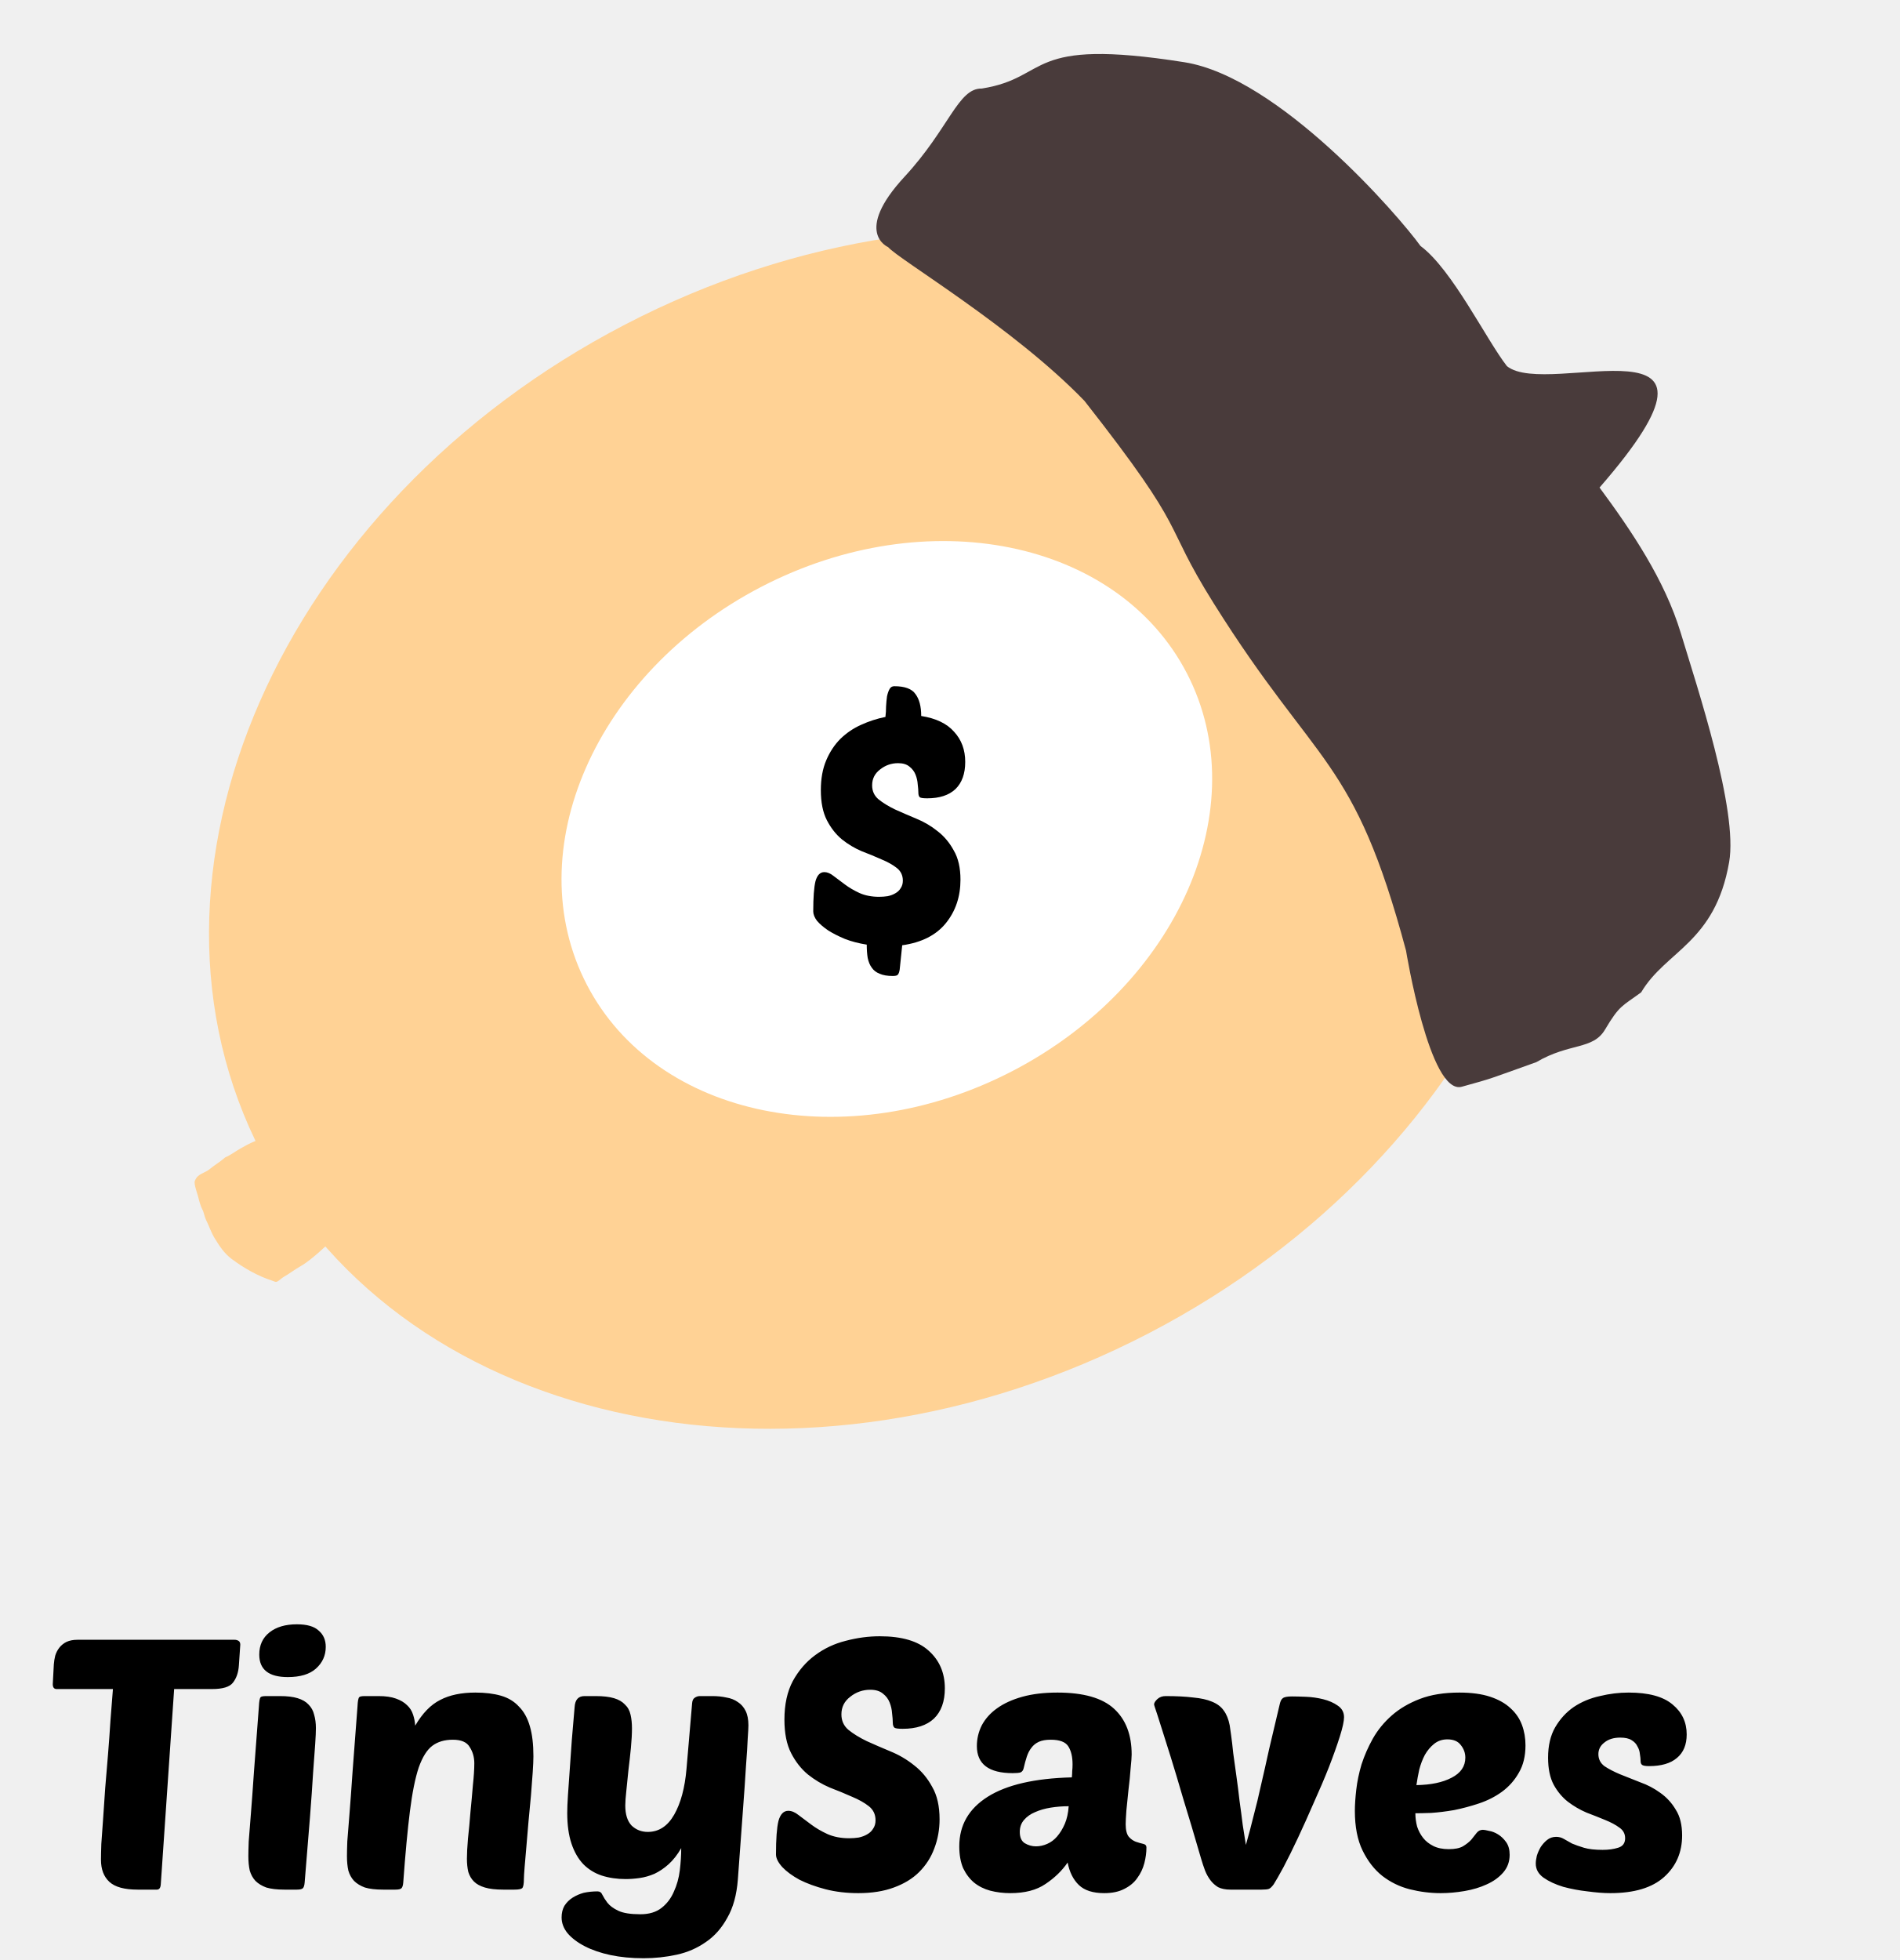
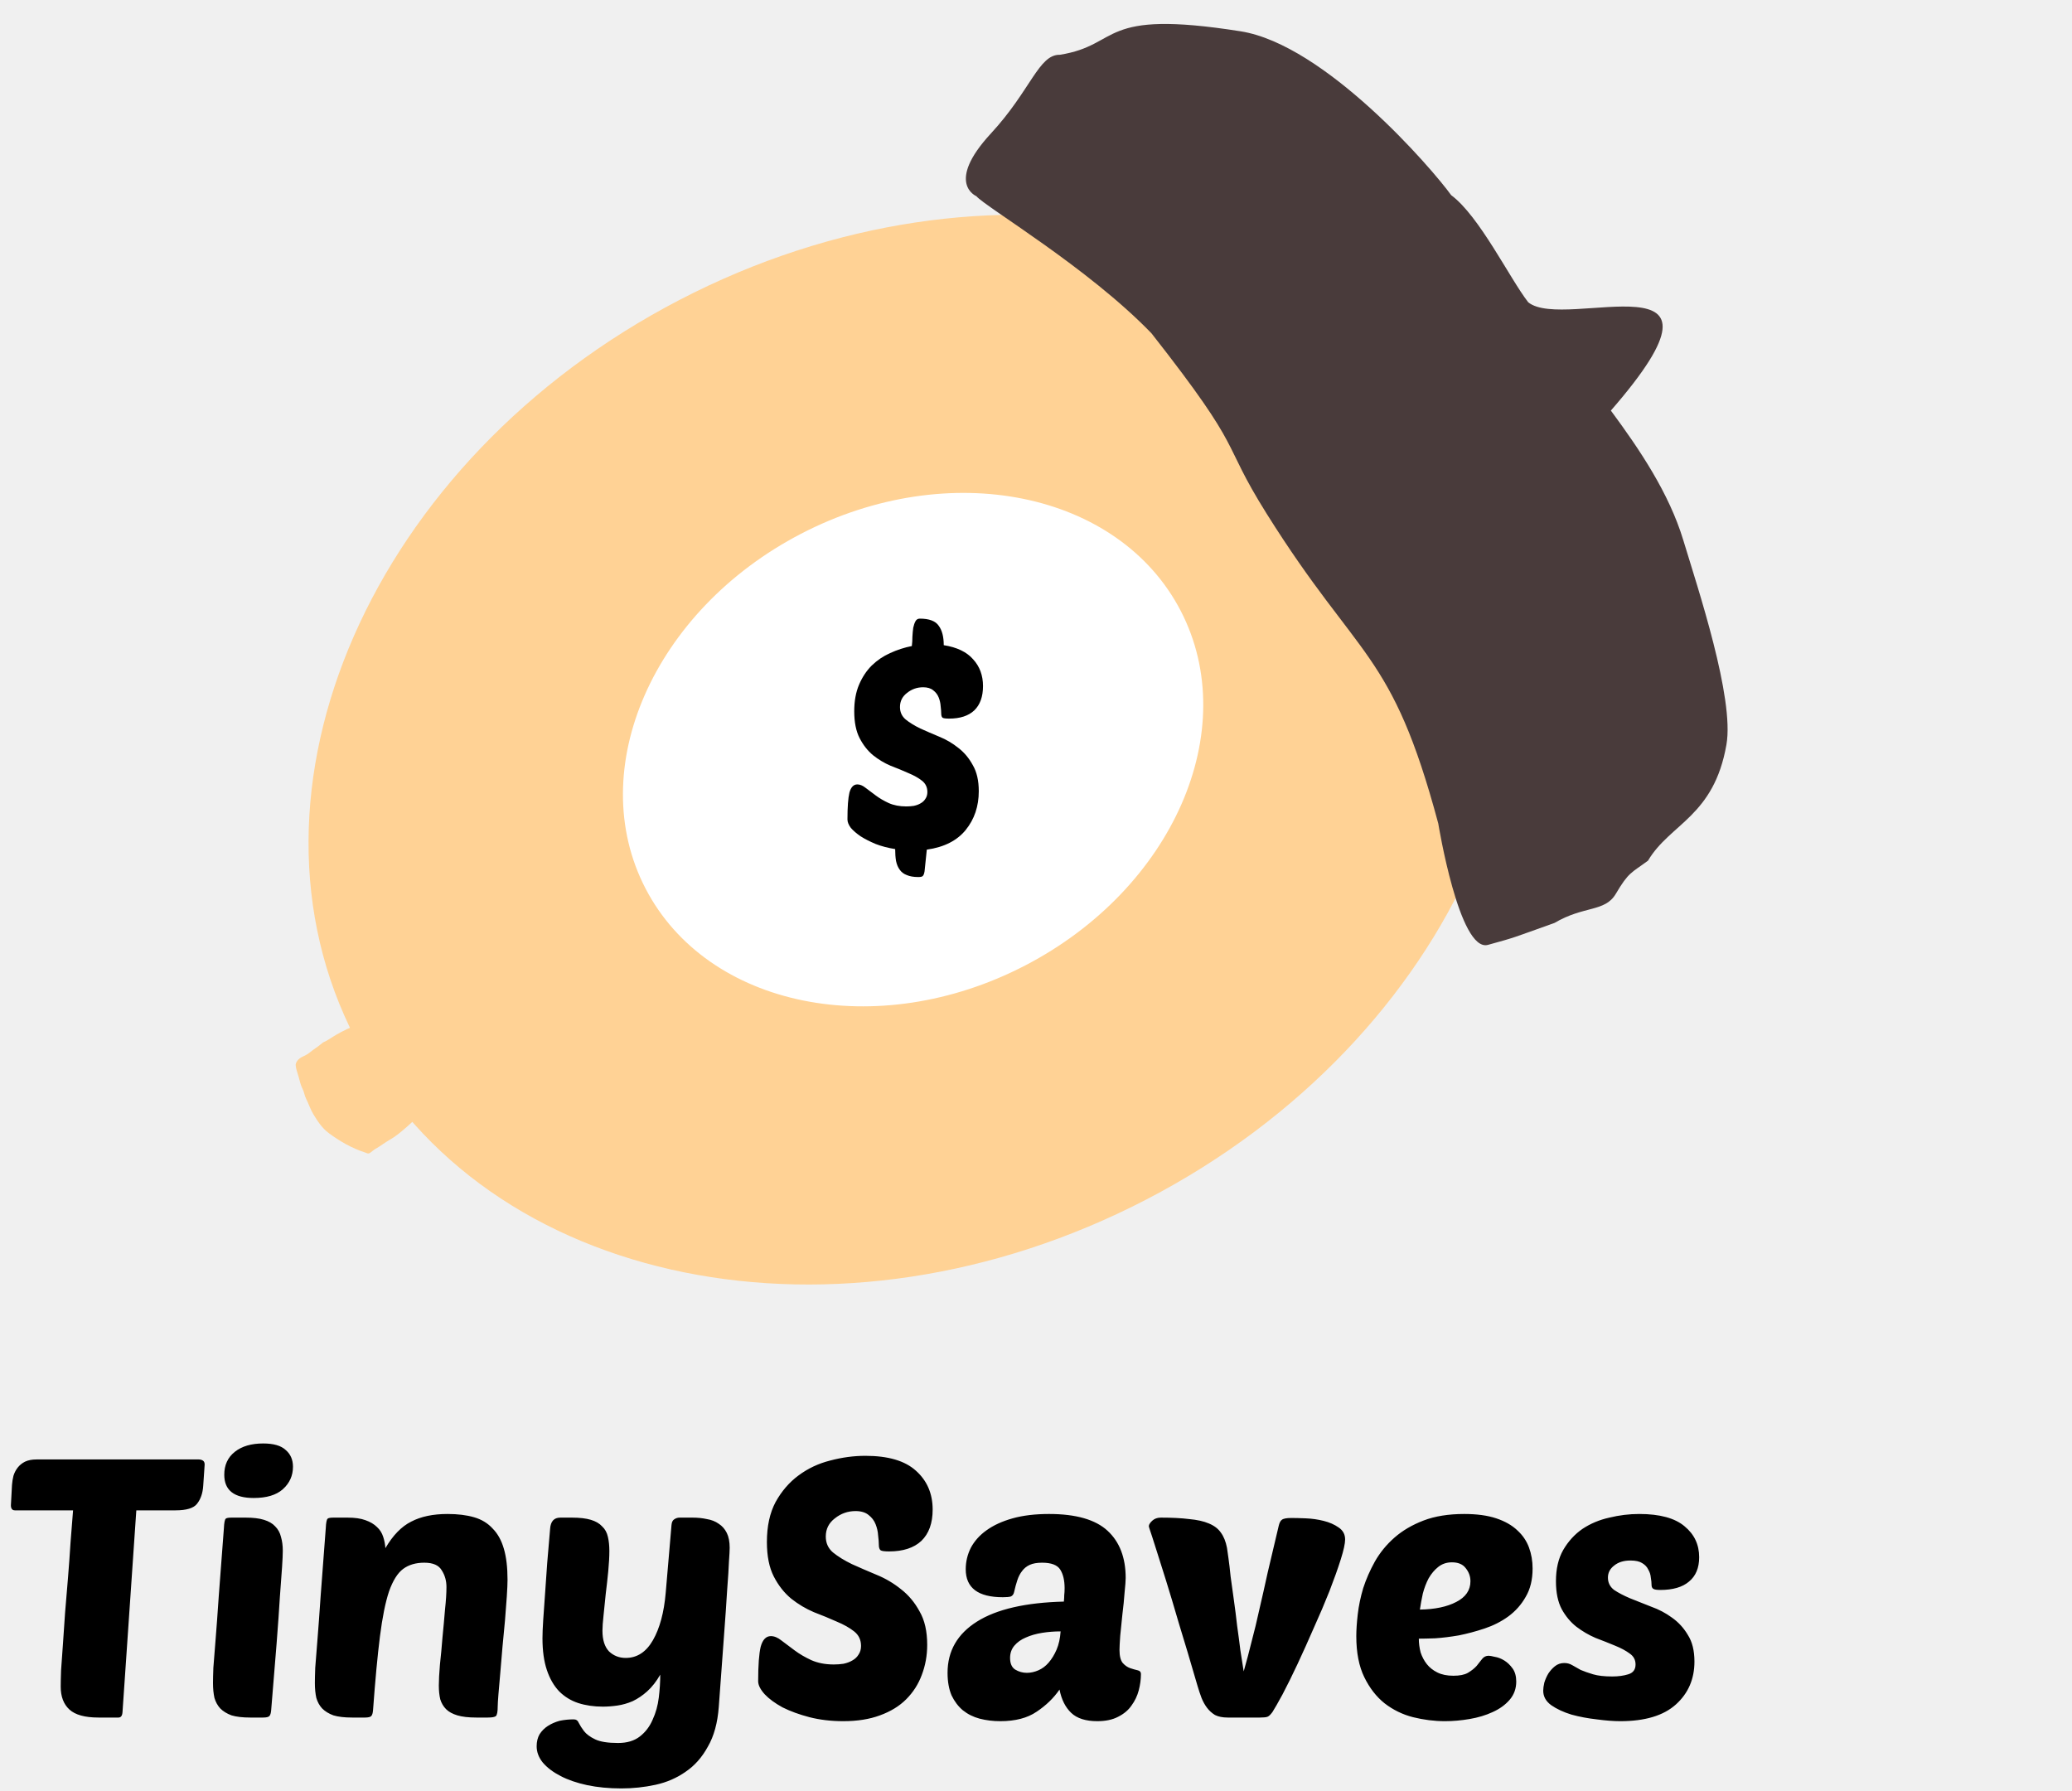
- <svg xmlns="http://www.w3.org/2000/svg" width="540" height="557" viewBox="0 0 540 557" fill="none">
-   <rect x="137" y="149" width="225" height="195" fill="white" />
-   <path d="M74.419 327.818C33.319 248.658 79.541 143.188 177.661 92.243C275.78 41.299 388.64 64.172 429.741 143.332C470.841 222.492 424.619 327.962 326.499 378.907C228.38 429.851 115.52 406.978 74.419 327.818ZM337.348 191.303C317.622 153.31 263.455 142.332 216.362 166.783C169.27 191.234 147.086 241.854 166.812 279.847C186.538 317.84 240.705 328.818 287.797 304.367C334.89 279.916 357.074 229.296 337.348 191.303Z" fill="#FFD295" />
-   <path d="M399.658 270.149C399.658 270.149 406.361 311.355 415.506 308.833C424.652 306.311 422.938 306.754 436.704 301.839C446.103 296.299 452.773 298.418 456.218 292.597C460.359 285.599 461.102 285.978 466.5 282C473.5 270.149 487.5 268 491.5 245C494.072 230.214 482.441 195.375 477.746 179.857C473.197 164.818 463.782 150.893 454.664 138.557C499.498 87.062 440.045 113.564 428.334 104.046C422.456 96.509 412.805 76.603 403.766 69.895C397.625 61.359 363.554 21.938 336.661 17.684C290.957 10.453 298.843 22.01 279.082 25.162C272.313 25.009 269.83 36.466 257.099 50.236C242.444 66.087 252.44 70.219 252.44 70.219C255.362 73.677 288.069 93 308.256 113.924C338.764 152.785 329.758 147.152 344.989 171.453C374.5 218.535 384.798 214.714 399.658 270.149Z" fill="#493B3B" />
-   <path d="M79.127 326.083C78.173 325.233 76.766 323.661 75.357 323.582C73.175 323.639 70.158 325.374 68.295 326.418C66.904 327.198 65.554 328.265 64.047 328.89C62.24 330.44 61.104 330.993 59.742 332.138C58.059 333.552 56.212 333.402 55.375 335.623C55.06 336.458 56.096 339.178 56.337 340.139L56.347 340.179C56.632 341.319 56.977 342.698 57.524 343.724C58.029 344.67 58.09 345.728 58.559 346.656C59.418 348.357 59.992 350.212 60.998 351.853C62.368 354.085 63.706 356.177 65.855 357.779C69.31 360.354 73.197 362.596 77.294 363.917C78.142 364.191 78.339 364.541 79.134 364.005C79.537 363.733 80.164 363.153 80.575 362.921C82.228 361.989 83.712 360.805 85.369 359.874C87.249 358.817 88.989 357.315 90.622 355.905C93.088 353.776 97.38 349.517 97.867 349.004C97.867 349.004 98.23 348.495 97.841 348.045C96.82 346.64 95.65 345.285 94.523 343.964C92.207 341.252 89.807 338.668 87.653 335.809C85.032 332.331 82.394 328.994 79.127 326.083Z" fill="#FFD295" />
-   <path d="M49.5 480L45.7 535.5C45.633 536.5 45.267 537 44.6 537H39.1C35.367 537 32.7 536.267 31.1 534.8C29.5 533.333 28.7 531.233 28.7 528.5C28.7 527.5 28.733 526 28.8 524C28.933 522 29.1 519.667 29.3 517C29.5 514.267 29.7 511.333 29.9 508.2C30.167 505 30.433 501.8 30.7 498.6C30.967 495.333 31.2 492.1 31.4 488.9C31.667 485.7 31.9 482.733 32.1 480H16.1C15.367 480 15 479.533 15 478.6L15.3 473C15.367 472.133 15.5 471.3 15.7 470.5C15.967 469.633 16.367 468.867 16.9 468.2C17.433 467.533 18.1 467 18.9 466.6C19.767 466.2 20.8 466 22 466H66.7C67.1 466 67.467 466.1 67.8 466.3C68.133 466.5 68.3 466.867 68.3 467.4L67.9 473.3C67.767 475.3 67.2 476.933 66.2 478.2C65.267 479.4 63.3 480 60.3 480H49.5ZM80.794 537C78.728 537 77.028 536.8 75.695 536.4C74.428 535.933 73.394 535.3 72.594 534.5C71.861 533.7 71.328 532.733 70.995 531.6C70.728 530.4 70.594 529.033 70.594 527.5C70.594 526.5 70.628 525.1 70.695 523.3C70.828 521.433 71.028 518.9 71.294 515.7C71.561 512.433 71.861 508.333 72.195 503.4C72.594 498.4 73.061 492.233 73.594 484.9C73.661 483.433 73.828 482.567 74.094 482.3C74.294 482.1 74.828 482 75.695 482H79.594C81.661 482 83.328 482.2 84.594 482.6C85.928 483 86.961 483.6 87.695 484.4C88.495 485.2 89.028 486.167 89.294 487.3C89.628 488.433 89.794 489.7 89.794 491.1C89.794 492.1 89.728 493.6 89.594 495.6C89.461 497.6 89.261 500.333 88.995 503.8C88.794 507.2 88.495 511.467 88.094 516.6C87.695 521.667 87.195 527.8 86.594 535C86.528 535.8 86.361 536.333 86.094 536.6C85.828 536.867 85.261 537 84.394 537H80.794ZM73.695 470.2C73.695 467.533 74.661 465.433 76.594 463.9C78.528 462.367 81.128 461.6 84.394 461.6C87.261 461.6 89.328 462.2 90.594 463.4C91.928 464.533 92.594 466.067 92.594 468C92.594 470.467 91.661 472.533 89.794 474.2C87.995 475.8 85.328 476.6 81.794 476.6C76.394 476.6 73.695 474.467 73.695 470.2ZM132.72 528.2C132.72 526.733 132.82 524.833 133.02 522.5C133.286 520.1 133.52 517.6 133.72 515C133.986 512.333 134.22 509.767 134.42 507.3C134.686 504.833 134.82 502.767 134.82 501.1C134.82 499.367 134.386 497.833 133.52 496.5C132.72 495.1 131.12 494.4 128.72 494.4C126.386 494.4 124.453 494.967 122.92 496.1C121.386 497.233 120.086 499.3 119.02 502.3C118.02 505.3 117.186 509.433 116.52 514.7C115.853 519.967 115.22 526.733 114.62 535C114.553 535.8 114.386 536.333 114.12 536.6C113.853 536.867 113.286 537 112.42 537H108.82C106.753 537 105.053 536.8 103.72 536.4C102.453 535.933 101.42 535.3 100.62 534.5C99.886 533.7 99.353 532.733 99.019 531.6C98.753 530.4 98.62 529.033 98.62 527.5C98.62 526.5 98.653 525.1 98.719 523.3C98.853 521.433 99.053 518.9 99.32 515.7C99.586 512.433 99.886 508.333 100.22 503.4C100.62 498.4 101.086 492.233 101.62 484.9C101.686 483.433 101.853 482.567 102.12 482.3C102.32 482.1 102.853 482 103.72 482H107.62C109.62 482 111.253 482.233 112.52 482.7C113.853 483.167 114.92 483.8 115.72 484.6C116.52 485.333 117.086 486.233 117.42 487.3C117.753 488.3 117.953 489.333 118.02 490.4C120.086 486.867 122.453 484.433 125.12 483.1C127.786 481.7 131.12 481 135.12 481C137.92 481 140.353 481.3 142.42 481.9C144.486 482.5 146.186 483.533 147.52 485C148.92 486.4 149.953 488.267 150.62 490.6C151.286 492.867 151.62 495.7 151.62 499.1C151.62 500.167 151.553 501.7 151.42 503.7C151.286 505.7 151.12 507.9 150.92 510.3C150.72 512.633 150.486 515.1 150.22 517.7C150.02 520.233 149.82 522.6 149.62 524.8C149.42 527 149.253 528.933 149.12 530.6C148.986 532.267 148.92 533.367 148.92 533.9C148.92 535.367 148.753 536.267 148.42 536.6C148.086 536.867 147.353 537 146.22 537H143.02C140.886 537 139.153 536.8 137.82 536.4C136.486 536 135.453 535.433 134.72 534.7C133.986 533.967 133.453 533.067 133.12 532C132.853 530.867 132.72 529.6 132.72 528.2ZM179.634 491.2C179.634 492.733 179.534 494.567 179.334 496.7C179.134 498.767 178.9 500.867 178.634 503C178.434 505.067 178.234 507.033 178.034 508.9C177.834 510.7 177.734 512.1 177.734 513.1C177.734 515.633 178.334 517.533 179.534 518.8C180.8 520 182.334 520.6 184.134 520.6C187.267 520.6 189.767 518.967 191.634 515.7C193.5 512.433 194.667 508.1 195.134 502.7L196.734 484C196.8 483.267 197.034 482.767 197.434 482.5C197.9 482.167 198.4 482 198.934 482H202.534C203.934 482 205.234 482.133 206.434 482.4C207.7 482.6 208.8 483.033 209.734 483.7C210.667 484.3 211.4 485.133 211.934 486.2C212.467 487.267 212.734 488.633 212.734 490.3C212.734 490.967 212.667 492.233 212.534 494.1C212.467 495.9 212.3 498.533 212.034 502C211.834 505.4 211.534 509.733 211.134 515C210.734 520.2 210.267 526.567 209.734 534.1C209.4 538.5 208.4 542.133 206.734 545C205.134 547.933 203.1 550.233 200.634 551.9C198.167 553.633 195.4 554.833 192.334 555.5C189.267 556.167 186.134 556.5 182.934 556.5C179.534 556.5 176.4 556.2 173.534 555.6C170.734 555 168.3 554.167 166.234 553.1C164.167 552.033 162.534 550.8 161.334 549.4C160.2 548 159.634 546.5 159.634 544.9C159.634 543.633 159.9 542.533 160.434 541.6C161.034 540.667 161.8 539.9 162.734 539.3C163.667 538.7 164.734 538.233 165.934 537.9C167.2 537.633 168.5 537.5 169.834 537.5C170.5 537.5 170.967 537.833 171.234 538.5C171.567 539.167 172.034 539.9 172.634 540.7C173.3 541.567 174.334 542.333 175.734 543C177.134 543.667 179.234 544 182.034 544C184.5 544 186.5 543.4 188.034 542.2C189.567 541 190.734 539.467 191.534 537.6C192.4 535.733 192.967 533.7 193.234 531.5C193.5 529.3 193.634 527.2 193.634 525.2C192.567 527.067 191.367 528.6 190.034 529.8C188.767 530.933 187.434 531.833 186.034 532.5C184.634 533.1 183.234 533.5 181.834 533.7C180.434 533.9 179.1 534 177.834 534C175.367 534 173.1 533.667 171.034 533C169.034 532.333 167.3 531.267 165.834 529.8C164.367 528.267 163.234 526.3 162.434 523.9C161.634 521.5 161.234 518.6 161.234 515.2C161.234 513.933 161.3 512.267 161.434 510.2C161.567 508.067 161.734 505.7 161.934 503.1C162.134 500.433 162.334 497.567 162.534 494.5C162.8 491.433 163.067 488.3 163.334 485.1C163.467 483.033 164.4 482 166.134 482H169.334C171.467 482 173.2 482.2 174.534 482.6C175.867 483 176.9 483.6 177.634 484.4C178.434 485.133 178.967 486.1 179.234 487.3C179.5 488.433 179.634 489.733 179.634 491.2ZM250.069 465C256.335 465 260.969 466.367 263.969 469.1C267.035 471.833 268.569 475.4 268.569 479.8C268.569 483.533 267.535 486.4 265.469 488.4C263.402 490.333 260.435 491.3 256.569 491.3C255.369 491.3 254.602 491.2 254.269 491C253.935 490.733 253.769 490.233 253.769 489.5C253.769 488.833 253.702 487.967 253.569 486.9C253.502 485.833 253.269 484.8 252.869 483.8C252.469 482.8 251.835 481.967 250.969 481.3C250.102 480.567 248.902 480.2 247.369 480.2C245.235 480.2 243.335 480.867 241.669 482.2C240.002 483.467 239.169 485.133 239.169 487.2C239.169 489 239.835 490.467 241.169 491.6C242.569 492.733 244.302 493.8 246.369 494.8C248.435 495.733 250.669 496.7 253.069 497.7C255.535 498.7 257.802 500.033 259.869 501.7C261.935 503.3 263.635 505.333 264.969 507.8C266.369 510.2 267.069 513.267 267.069 517C267.069 519.933 266.569 522.7 265.569 525.3C264.635 527.833 263.202 530.067 261.269 532C259.402 533.867 257.002 535.333 254.069 536.4C251.202 537.467 247.835 538 243.969 538C240.635 538 237.535 537.633 234.669 536.9C231.869 536.167 229.402 535.267 227.269 534.2C225.202 533.067 223.569 531.867 222.369 530.6C221.169 529.267 220.569 528.067 220.569 527C220.569 522.6 220.802 519.433 221.269 517.5C221.802 515.567 222.735 514.6 224.069 514.6C225.002 514.6 225.969 515 226.969 515.8C228.035 516.6 229.235 517.5 230.569 518.5C231.902 519.5 233.435 520.4 235.169 521.2C236.969 522 239.035 522.4 241.369 522.4C242.302 522.4 243.202 522.333 244.069 522.2C245.002 522 245.802 521.7 246.469 521.3C247.202 520.9 247.769 520.367 248.169 519.7C248.635 519.033 248.869 518.233 248.869 517.3C248.869 515.633 248.235 514.3 246.969 513.3C245.702 512.3 244.102 511.4 242.169 510.6C240.235 509.733 238.135 508.867 235.869 508C233.669 507.067 231.602 505.833 229.669 504.3C227.735 502.7 226.135 500.667 224.869 498.2C223.602 495.733 222.969 492.567 222.969 488.7C222.969 484.367 223.769 480.7 225.369 477.7C227.035 474.7 229.135 472.267 231.669 470.4C234.269 468.467 237.169 467.1 240.369 466.3C243.635 465.433 246.869 465 250.069 465ZM272.67 524.7C272.67 518.7 275.37 514 280.77 510.6C286.17 507.2 294.137 505.367 304.67 505.1C304.737 504.367 304.77 503.767 304.77 503.3C304.837 502.767 304.87 502.133 304.87 501.4C304.87 499.267 304.47 497.567 303.67 496.3C302.87 495.033 301.204 494.4 298.67 494.4C297.27 494.4 296.137 494.6 295.27 495C294.404 495.4 293.704 495.967 293.17 496.7C292.637 497.367 292.204 498.2 291.87 499.2C291.537 500.2 291.237 501.3 290.97 502.5C290.837 503.1 290.537 503.5 290.07 503.7C289.604 503.833 288.87 503.9 287.87 503.9C281.07 503.9 277.67 501.333 277.67 496.2C277.67 494.133 278.137 492.167 279.07 490.3C280.07 488.433 281.504 486.833 283.37 485.5C285.304 484.1 287.704 483 290.57 482.2C293.437 481.4 296.77 481 300.57 481C307.97 481 313.337 482.533 316.67 485.6C320.004 488.667 321.67 493 321.67 498.6C321.67 499.333 321.57 500.667 321.37 502.6C321.237 504.467 321.037 506.467 320.77 508.6C320.57 510.667 320.37 512.633 320.17 514.5C320.037 516.367 319.97 517.667 319.97 518.4C319.97 520.067 320.27 521.267 320.87 522C321.47 522.667 322.137 523.133 322.87 523.4C323.67 523.667 324.37 523.867 324.97 524C325.57 524.133 325.87 524.467 325.87 525C325.87 526.467 325.67 527.967 325.27 529.5C324.87 531.033 324.204 532.433 323.27 533.7C322.404 534.967 321.17 536 319.57 536.8C318.037 537.6 316.137 538 313.87 538C310.67 538 308.27 537.233 306.67 535.7C305.07 534.167 304.004 532.033 303.47 529.3C301.87 531.633 299.77 533.667 297.17 535.4C294.637 537.133 291.304 538 287.17 538C285.17 538 283.27 537.767 281.47 537.3C279.737 536.833 278.204 536.067 276.87 535C275.604 533.933 274.57 532.567 273.77 530.9C273.037 529.167 272.67 527.1 272.67 524.7ZM303.77 513.3C302.037 513.3 300.337 513.433 298.67 513.7C297.004 513.967 295.504 514.4 294.17 515C292.904 515.533 291.87 516.267 291.07 517.2C290.27 518.133 289.87 519.267 289.87 520.6C289.87 522.133 290.337 523.2 291.27 523.8C292.27 524.4 293.337 524.7 294.47 524.7C295.537 524.7 296.604 524.467 297.67 524C298.737 523.533 299.67 522.833 300.47 521.9C301.337 520.9 302.07 519.7 302.67 518.3C303.27 516.9 303.637 515.233 303.77 513.3ZM354.137 524.3C354.937 521.5 355.67 518.733 356.337 516C357.07 513.267 357.77 510.367 358.437 507.3C359.17 504.167 359.937 500.767 360.737 497.1C361.603 493.367 362.603 489.133 363.737 484.4C363.937 483.467 364.237 482.867 364.637 482.6C365.037 482.267 365.903 482.1 367.237 482.1C368.237 482.1 369.57 482.133 371.237 482.2C372.903 482.267 374.537 482.5 376.137 482.9C377.737 483.3 379.103 483.9 380.237 484.7C381.437 485.5 382.037 486.6 382.037 488C382.037 489.133 381.637 490.967 380.837 493.5C380.037 496.033 379.003 498.933 377.737 502.2C376.47 505.4 375.037 508.767 373.437 512.3C371.903 515.833 370.403 519.167 368.937 522.3C367.47 525.433 366.103 528.2 364.837 530.6C363.57 532.933 362.637 534.567 362.037 535.5C361.503 536.233 361.037 536.667 360.637 536.8C360.237 536.933 359.57 537 358.637 537H349.737C348.337 537 347.17 536.767 346.237 536.3C345.37 535.767 344.637 535.1 344.037 534.3C343.437 533.5 342.937 532.6 342.537 531.6C342.137 530.533 341.77 529.433 341.437 528.3C339.503 521.633 337.803 515.933 336.337 511.2C334.937 506.4 333.737 502.4 332.737 499.2C331.737 496 330.937 493.467 330.337 491.6C329.737 489.667 329.27 488.2 328.937 487.2C328.603 486.133 328.37 485.433 328.237 485.1C328.103 484.7 328.037 484.433 328.037 484.3C328.103 483.833 328.437 483.333 329.037 482.8C329.637 482.267 330.403 482 331.337 482C334.403 482 337.003 482.133 339.137 482.4C341.337 482.6 343.137 483 344.537 483.6C346.003 484.2 347.103 485.033 347.837 486.1C348.637 487.167 349.203 488.567 349.537 490.3C349.603 490.767 349.737 491.7 349.937 493.1C350.137 494.5 350.337 496.2 350.537 498.2C350.803 500.133 351.103 502.3 351.437 504.7C351.77 507.033 352.07 509.4 352.337 511.8C352.67 514.133 352.97 516.4 353.237 518.6C353.57 520.8 353.87 522.7 354.137 524.3ZM409.513 538C406.579 538 403.646 537.633 400.713 536.9C397.846 536.167 395.246 534.9 392.913 533.1C390.646 531.3 388.779 528.9 387.313 525.9C385.846 522.9 385.113 519.133 385.113 514.6C385.113 512.933 385.246 510.933 385.513 508.6C385.779 506.267 386.279 503.867 387.013 501.4C387.813 498.933 388.879 496.5 390.213 494.1C391.613 491.633 393.413 489.433 395.613 487.5C397.813 485.567 400.479 484 403.613 482.8C406.746 481.6 410.479 481 414.813 481C418.279 481 421.213 481.4 423.613 482.2C426.013 483 427.946 484.1 429.413 485.5C430.879 486.833 431.946 488.4 432.613 490.2C433.279 492 433.613 493.933 433.613 496C433.613 499.067 432.979 501.667 431.713 503.8C430.513 505.933 428.913 507.733 426.913 509.2C424.979 510.6 422.813 511.7 420.413 512.5C418.013 513.3 415.646 513.933 413.313 514.4C410.979 514.8 408.813 515.067 406.813 515.2C404.879 515.267 403.379 515.3 402.313 515.3C402.313 516.567 402.479 517.833 402.813 519.1C403.213 520.3 403.779 521.367 404.513 522.3C405.246 523.233 406.213 524 407.413 524.6C408.613 525.2 410.079 525.5 411.813 525.5C413.546 525.5 414.879 525.233 415.813 524.7C416.813 524.1 417.613 523.467 418.213 522.8C418.813 522.067 419.313 521.433 419.713 520.9C420.179 520.3 420.779 520 421.513 520C421.846 520 422.413 520.1 423.213 520.3C424.079 520.433 424.946 520.767 425.813 521.3C426.679 521.833 427.446 522.567 428.113 523.5C428.779 524.433 429.113 525.633 429.113 527.1C429.113 529.033 428.513 530.7 427.313 532.1C426.113 533.5 424.546 534.633 422.613 535.5C420.746 536.367 418.646 537 416.313 537.4C413.979 537.8 411.713 538 409.513 538ZM411.413 494.3C409.946 494.3 408.679 494.733 407.613 495.6C406.613 496.4 405.746 497.433 405.013 498.7C404.346 499.967 403.813 501.367 403.413 502.9C403.079 504.433 402.813 505.9 402.613 507.3C406.746 507.233 410.079 506.533 412.613 505.2C415.213 503.867 416.513 501.967 416.513 499.5C416.513 498.167 416.079 496.967 415.213 495.9C414.413 494.833 413.146 494.3 411.413 494.3ZM462.935 481C468.602 481 472.768 482.133 475.435 484.4C478.102 486.6 479.435 489.433 479.435 492.9C479.435 495.833 478.502 498.067 476.635 499.6C474.835 501.133 472.202 501.9 468.735 501.9C467.802 501.9 467.168 501.8 466.835 501.6C466.502 501.4 466.335 501.033 466.335 500.5C466.335 499.9 466.268 499.233 466.135 498.5C466.068 497.7 465.835 496.967 465.435 496.3C465.102 495.567 464.535 494.967 463.735 494.5C463.002 494.033 461.935 493.8 460.535 493.8C458.668 493.8 457.168 494.267 456.035 495.2C454.902 496.067 454.335 497.167 454.335 498.5C454.335 499.9 454.902 501.033 456.035 501.9C457.235 502.7 458.702 503.467 460.435 504.2C462.235 504.933 464.168 505.7 466.235 506.5C468.302 507.233 470.202 508.233 471.935 509.5C473.735 510.767 475.202 512.367 476.335 514.3C477.535 516.167 478.135 518.6 478.135 521.6C478.135 526.4 476.435 530.333 473.035 533.4C469.635 536.467 464.535 538 457.735 538C455.868 538 453.702 537.833 451.235 537.5C448.835 537.233 446.535 536.8 444.335 536.2C442.135 535.533 440.268 534.667 438.735 533.6C437.268 532.533 436.535 531.2 436.535 529.6C436.535 529 436.635 528.267 436.835 527.4C437.102 526.533 437.468 525.7 437.935 524.9C438.468 524.1 439.068 523.433 439.735 522.9C440.468 522.3 441.335 522 442.335 522C443.135 522 443.868 522.2 444.535 522.6C445.202 523 445.968 523.433 446.835 523.9C447.768 524.3 448.902 524.7 450.235 525.1C451.568 525.5 453.335 525.7 455.535 525.7C457.202 525.7 458.668 525.5 459.935 525.1C461.268 524.7 461.935 523.8 461.935 522.4C461.935 521.133 461.402 520.133 460.335 519.4C459.268 518.6 457.902 517.867 456.235 517.2C454.635 516.533 452.868 515.833 450.935 515.1C449.068 514.3 447.302 513.267 445.635 512C444.035 510.733 442.702 509.133 441.635 507.2C440.568 505.2 440.035 502.633 440.035 499.5C440.035 496.1 440.702 493.233 442.035 490.9C443.435 488.5 445.202 486.567 447.335 485.1C449.535 483.633 452.002 482.6 454.735 482C457.468 481.333 460.202 481 462.935 481Z" fill="black" />
-   <path d="M233.32 224.53C233.32 221.29 233.83 218.47 234.85 216.07C235.87 213.67 237.22 211.63 238.9 209.95C240.64 208.27 242.59 206.95 244.75 205.99C246.97 204.97 249.28 204.22 251.68 203.74C251.8 202.78 251.86 201.79 251.86 200.77C251.92 199.69 252.01 198.73 252.13 197.89C252.31 197.05 252.55 196.36 252.85 195.82C253.15 195.28 253.6 195.01 254.2 195.01C257.2 195.01 259.21 195.76 260.23 197.26C261.31 198.7 261.85 200.77 261.85 203.47C266.05 204.13 269.17 205.63 271.21 207.97C273.31 210.25 274.36 213.1 274.36 216.52C274.36 219.88 273.43 222.46 271.57 224.26C269.71 226 267.04 226.87 263.56 226.87C262.48 226.87 261.79 226.78 261.49 226.6C261.19 226.36 261.04 225.91 261.04 225.25C261.04 224.65 260.98 223.87 260.86 222.91C260.8 221.95 260.59 221.02 260.23 220.12C259.87 219.22 259.3 218.47 258.52 217.87C257.74 217.21 256.66 216.88 255.28 216.88C253.36 216.88 251.65 217.48 250.15 218.68C248.65 219.82 247.9 221.32 247.9 223.18C247.9 224.8 248.5 226.12 249.7 227.14C250.96 228.16 252.52 229.12 254.38 230.02C256.24 230.86 258.25 231.73 260.41 232.63C262.63 233.53 264.67 234.73 266.53 236.23C268.39 237.67 269.92 239.5 271.12 241.72C272.38 243.88 273.01 246.64 273.01 250C273.01 254.8 271.63 258.91 268.87 262.33C266.11 265.75 261.97 267.85 256.45 268.63L255.73 275.56C255.61 276.28 255.43 276.76 255.19 277C255.01 277.24 254.53 277.36 253.75 277.36C252.25 277.36 251.02 277.15 250.06 276.73C249.1 276.37 248.35 275.8 247.81 275.02C247.27 274.3 246.88 273.37 246.64 272.23C246.46 271.15 246.37 269.89 246.37 268.45C244.09 268.09 242.02 267.55 240.16 266.83C238.3 266.05 236.71 265.24 235.39 264.4C234.07 263.5 233.02 262.6 232.24 261.7C231.52 260.74 231.16 259.84 231.16 259C231.16 255.04 231.37 252.19 231.79 250.45C232.27 248.71 233.11 247.84 234.31 247.84C235.15 247.84 236.02 248.2 236.92 248.92C237.88 249.64 238.96 250.45 240.16 251.35C241.36 252.25 242.74 253.06 244.3 253.78C245.92 254.5 247.78 254.86 249.88 254.86C250.72 254.86 251.53 254.8 252.31 254.68C253.15 254.5 253.87 254.23 254.47 253.87C255.13 253.51 255.64 253.03 256 252.43C256.42 251.83 256.63 251.11 256.63 250.27C256.63 248.77 256.06 247.57 254.92 246.67C253.78 245.77 252.34 244.96 250.6 244.24C248.86 243.46 246.97 242.68 244.93 241.9C242.95 241.06 241.09 239.95 239.35 238.57C237.61 237.13 236.17 235.3 235.03 233.08C233.89 230.86 233.32 228.01 233.32 224.53Z" fill="black" />
+ <svg xmlns="http://www.w3.org/2000/svg" width="228" height="197" viewBox="0 0 228 197" fill="none">
+   <rect x="58.741" y="52.596" width="77.689" height="67.331" fill="white" />
+   <path d="M39.132 114.34C24.941 87.007 40.901 50.59 74.78 32.999C108.659 15.409 147.628 23.306 161.819 50.639C176.011 77.972 160.051 114.389 126.172 131.98C92.293 149.57 53.324 141.672 39.132 114.34ZM129.917 67.203C123.106 54.085 104.403 50.294 88.143 58.737C71.883 67.179 64.223 84.658 71.034 97.776C77.845 110.894 96.548 114.685 112.808 106.242C129.069 97.8 136.729 80.321 129.917 67.203Z" fill="#FFD295" />
+   <path d="M158.265 90.617C158.265 90.617 160.579 104.845 163.737 103.974C166.895 103.103 166.303 103.256 171.056 101.559C174.301 99.646 176.604 100.378 177.794 98.368C179.224 95.951 179.48 96.082 181.344 94.709C183.761 90.617 188.595 89.875 189.976 81.933C190.864 76.828 186.848 64.799 185.227 59.44C183.656 54.248 180.406 49.44 177.257 45.18C192.738 27.4 172.209 36.551 168.166 33.264C166.136 30.662 162.804 23.788 159.683 21.472C157.563 18.525 145.798 4.913 136.513 3.444C120.732 0.948 123.455 4.938 116.632 6.027C114.294 5.974 113.437 9.93 109.041 14.684C103.981 20.157 107.433 21.584 107.433 21.584C108.441 22.778 119.735 29.45 126.705 36.675C137.239 50.093 134.129 48.148 139.388 56.538C149.578 72.796 153.134 71.476 158.265 90.617Z" fill="#493B3B" />
+   <path d="M40.758 113.741C40.428 113.447 39.943 112.904 39.456 112.877C38.703 112.897 37.661 113.496 37.018 113.856C36.538 114.125 36.071 114.494 35.551 114.71C34.927 115.245 34.535 115.436 34.065 115.831C33.483 116.32 32.846 116.268 32.557 117.035C32.448 117.323 32.806 118.262 32.889 118.594L32.892 118.608C32.991 119.001 33.11 119.477 33.299 119.832C33.473 120.158 33.494 120.524 33.656 120.844C33.953 121.431 34.151 122.072 34.498 122.639C34.971 123.409 35.434 124.132 36.175 124.685C37.368 125.574 38.71 126.348 40.125 126.804C40.418 126.898 40.486 127.019 40.76 126.834C40.899 126.741 41.116 126.54 41.258 126.46C41.829 126.138 42.341 125.73 42.913 125.408C43.562 125.043 44.163 124.525 44.727 124.038C45.578 123.303 47.06 121.832 47.228 121.655C47.228 121.655 47.354 121.479 47.22 121.324C46.867 120.838 46.463 120.371 46.074 119.915C45.274 118.978 44.446 118.086 43.702 117.099C42.797 115.898 41.886 114.746 40.758 113.741Z" fill="#FFD295" />
+   <path d="M15 166.2L13.48 188.4C13.453 188.8 13.307 189 13.04 189H10.84C9.347 189 8.28 188.707 7.64 188.12C7 187.533 6.68 186.693 6.68 185.6C6.68 185.2 6.693 184.6 6.72 183.8C6.773 183 6.84 182.067 6.92 181C7 179.907 7.08 178.733 7.16 177.48C7.267 176.2 7.373 174.92 7.48 173.64C7.587 172.333 7.68 171.04 7.76 169.76C7.867 168.48 7.96 167.293 8.04 166.2H1.64C1.347 166.2 1.2 166.013 1.2 165.64L1.32 163.4C1.347 163.053 1.4 162.72 1.48 162.4C1.587 162.053 1.747 161.747 1.96 161.48C2.173 161.213 2.44 161 2.76 160.84C3.107 160.68 3.52 160.6 4 160.6H21.88C22.04 160.6 22.187 160.64 22.32 160.72C22.453 160.8 22.52 160.947 22.52 161.16L22.36 163.52C22.307 164.32 22.08 164.973 21.68 165.48C21.307 165.96 20.52 166.2 19.32 166.2H15ZM27.518 189C26.691 189 26.011 188.92 25.478 188.76C24.971 188.573 24.558 188.32 24.238 188C23.945 187.68 23.731 187.293 23.598 186.84C23.491 186.36 23.438 185.813 23.438 185.2C23.438 184.8 23.451 184.24 23.478 183.52C23.531 182.773 23.611 181.76 23.718 180.48C23.825 179.173 23.945 177.533 24.078 175.56C24.238 173.56 24.424 171.093 24.638 168.16C24.665 167.573 24.731 167.227 24.838 167.12C24.918 167.04 25.131 167 25.478 167H27.038C27.864 167 28.531 167.08 29.038 167.24C29.571 167.4 29.985 167.64 30.278 167.96C30.598 168.28 30.811 168.667 30.918 169.12C31.051 169.573 31.118 170.08 31.118 170.64C31.118 171.04 31.091 171.64 31.038 172.44C30.985 173.24 30.904 174.333 30.798 175.72C30.718 177.08 30.598 178.787 30.438 180.84C30.278 182.867 30.078 185.32 29.838 188.2C29.811 188.52 29.744 188.733 29.638 188.84C29.531 188.947 29.305 189 28.958 189H27.518ZM24.678 162.28C24.678 161.213 25.064 160.373 25.838 159.76C26.611 159.147 27.651 158.84 28.958 158.84C30.105 158.84 30.931 159.08 31.438 159.56C31.971 160.013 32.238 160.627 32.238 161.4C32.238 162.387 31.864 163.213 31.118 163.88C30.398 164.52 29.331 164.84 27.918 164.84C25.758 164.84 24.678 163.987 24.678 162.28ZM48.288 185.48C48.288 184.893 48.328 184.133 48.408 183.2C48.514 182.24 48.608 181.24 48.688 180.2C48.794 179.133 48.888 178.107 48.968 177.12C49.075 176.133 49.128 175.307 49.128 174.64C49.128 173.947 48.955 173.333 48.608 172.8C48.288 172.24 47.648 171.96 46.688 171.96C45.755 171.96 44.981 172.187 44.368 172.64C43.755 173.093 43.234 173.92 42.808 175.12C42.408 176.32 42.075 177.973 41.808 180.08C41.541 182.187 41.288 184.893 41.048 188.2C41.021 188.52 40.955 188.733 40.848 188.84C40.741 188.947 40.514 189 40.168 189H38.728C37.901 189 37.221 188.92 36.688 188.76C36.181 188.573 35.768 188.32 35.448 188C35.154 187.68 34.941 187.293 34.808 186.84C34.701 186.36 34.648 185.813 34.648 185.2C34.648 184.8 34.661 184.24 34.688 183.52C34.741 182.773 34.821 181.76 34.928 180.48C35.035 179.173 35.154 177.533 35.288 175.56C35.448 173.56 35.635 171.093 35.848 168.16C35.874 167.573 35.941 167.227 36.048 167.12C36.128 167.04 36.341 167 36.688 167H38.248C39.048 167 39.701 167.093 40.208 167.28C40.741 167.467 41.168 167.72 41.488 168.04C41.808 168.333 42.035 168.693 42.168 169.12C42.301 169.52 42.381 169.933 42.408 170.36C43.234 168.947 44.181 167.973 45.248 167.44C46.315 166.88 47.648 166.6 49.248 166.6C50.368 166.6 51.341 166.72 52.168 166.96C52.995 167.2 53.675 167.613 54.208 168.2C54.768 168.76 55.181 169.507 55.448 170.44C55.715 171.347 55.848 172.48 55.848 173.84C55.848 174.267 55.821 174.88 55.768 175.68C55.715 176.48 55.648 177.36 55.568 178.32C55.488 179.253 55.395 180.24 55.288 181.28C55.208 182.293 55.128 183.24 55.048 184.12C54.968 185 54.901 185.773 54.848 186.44C54.794 187.107 54.768 187.547 54.768 187.76C54.768 188.347 54.701 188.707 54.568 188.84C54.434 188.947 54.141 189 53.688 189H52.408C51.554 189 50.861 188.92 50.328 188.76C49.794 188.6 49.381 188.373 49.088 188.08C48.794 187.787 48.581 187.427 48.448 187C48.341 186.547 48.288 186.04 48.288 185.48ZM67.053 170.68C67.053 171.293 67.013 172.027 66.933 172.88C66.853 173.707 66.76 174.547 66.653 175.4C66.573 176.227 66.493 177.013 66.413 177.76C66.333 178.48 66.293 179.04 66.293 179.44C66.293 180.453 66.533 181.213 67.013 181.72C67.52 182.2 68.133 182.44 68.853 182.44C70.107 182.44 71.107 181.787 71.853 180.48C72.6 179.173 73.067 177.44 73.253 175.28L73.893 167.8C73.92 167.507 74.013 167.307 74.173 167.2C74.36 167.067 74.56 167 74.773 167H76.213C76.773 167 77.293 167.053 77.773 167.16C78.28 167.24 78.72 167.413 79.093 167.68C79.467 167.92 79.76 168.253 79.973 168.68C80.187 169.107 80.293 169.653 80.293 170.32C80.293 170.587 80.267 171.093 80.213 171.84C80.187 172.56 80.12 173.613 80.013 175C79.933 176.36 79.813 178.093 79.653 180.2C79.493 182.28 79.307 184.827 79.093 187.84C78.96 189.6 78.56 191.053 77.893 192.2C77.253 193.373 76.44 194.293 75.453 194.96C74.467 195.653 73.36 196.133 72.133 196.4C70.907 196.667 69.653 196.8 68.373 196.8C67.013 196.8 65.76 196.68 64.613 196.44C63.493 196.2 62.52 195.867 61.693 195.44C60.867 195.013 60.213 194.52 59.733 193.96C59.28 193.4 59.053 192.8 59.053 192.16C59.053 191.653 59.16 191.213 59.373 190.84C59.613 190.467 59.92 190.16 60.293 189.92C60.667 189.68 61.093 189.493 61.573 189.36C62.08 189.253 62.6 189.2 63.133 189.2C63.4 189.2 63.587 189.333 63.693 189.6C63.827 189.867 64.013 190.16 64.253 190.48C64.52 190.827 64.933 191.133 65.493 191.4C66.053 191.667 66.893 191.8 68.013 191.8C69 191.8 69.8 191.56 70.413 191.08C71.027 190.6 71.493 189.987 71.813 189.24C72.16 188.493 72.387 187.68 72.493 186.8C72.6 185.92 72.653 185.08 72.653 184.28C72.227 185.027 71.747 185.64 71.213 186.12C70.707 186.573 70.173 186.933 69.613 187.2C69.053 187.44 68.493 187.6 67.933 187.68C67.373 187.76 66.84 187.8 66.333 187.8C65.347 187.8 64.44 187.667 63.613 187.4C62.813 187.133 62.12 186.707 61.533 186.12C60.947 185.507 60.493 184.72 60.173 183.76C59.853 182.8 59.693 181.64 59.693 180.28C59.693 179.773 59.72 179.107 59.773 178.28C59.827 177.427 59.893 176.48 59.973 175.44C60.053 174.373 60.133 173.227 60.213 172C60.32 170.773 60.427 169.52 60.533 168.24C60.587 167.413 60.96 167 61.653 167H62.933C63.787 167 64.48 167.08 65.013 167.24C65.547 167.4 65.96 167.64 66.253 167.96C66.573 168.253 66.787 168.64 66.893 169.12C67 169.573 67.053 170.093 67.053 170.68ZM95.228 160.2C97.734 160.2 99.588 160.747 100.788 161.84C102.014 162.933 102.628 164.36 102.628 166.12C102.628 167.613 102.214 168.76 101.388 169.56C100.561 170.333 99.374 170.72 97.828 170.72C97.347 170.72 97.041 170.68 96.907 170.6C96.774 170.493 96.707 170.293 96.707 170C96.707 169.733 96.681 169.387 96.627 168.96C96.601 168.533 96.507 168.12 96.347 167.72C96.188 167.32 95.934 166.987 95.588 166.72C95.241 166.427 94.761 166.28 94.147 166.28C93.294 166.28 92.534 166.547 91.868 167.08C91.201 167.587 90.868 168.253 90.868 169.08C90.868 169.8 91.134 170.387 91.668 170.84C92.228 171.293 92.921 171.72 93.748 172.12C94.574 172.493 95.468 172.88 96.427 173.28C97.414 173.68 98.321 174.213 99.147 174.88C99.974 175.52 100.654 176.333 101.188 177.32C101.748 178.28 102.028 179.507 102.028 181C102.028 182.173 101.828 183.28 101.428 184.32C101.054 185.333 100.481 186.227 99.707 187C98.961 187.747 98.001 188.333 96.828 188.76C95.681 189.187 94.334 189.4 92.787 189.4C91.454 189.4 90.214 189.253 89.067 188.96C87.948 188.667 86.961 188.307 86.108 187.88C85.281 187.427 84.627 186.947 84.147 186.44C83.668 185.907 83.427 185.427 83.427 185C83.427 183.24 83.521 181.973 83.707 181.2C83.921 180.427 84.294 180.04 84.828 180.04C85.201 180.04 85.588 180.2 85.987 180.52C86.414 180.84 86.894 181.2 87.427 181.6C87.961 182 88.574 182.36 89.267 182.68C89.987 183 90.814 183.16 91.748 183.16C92.121 183.16 92.481 183.133 92.828 183.08C93.201 183 93.521 182.88 93.787 182.72C94.081 182.56 94.308 182.347 94.468 182.08C94.654 181.813 94.748 181.493 94.748 181.12C94.748 180.453 94.494 179.92 93.987 179.52C93.481 179.12 92.841 178.76 92.067 178.44C91.294 178.093 90.454 177.747 89.547 177.4C88.668 177.027 87.841 176.533 87.067 175.92C86.294 175.28 85.654 174.467 85.147 173.48C84.641 172.493 84.388 171.227 84.388 169.68C84.388 167.947 84.707 166.48 85.347 165.28C86.014 164.08 86.854 163.107 87.868 162.36C88.907 161.587 90.067 161.04 91.347 160.72C92.654 160.373 93.948 160.2 95.228 160.2ZM104.268 184.08C104.268 181.68 105.348 179.8 107.508 178.44C109.668 177.08 112.855 176.347 117.068 176.24C117.095 175.947 117.108 175.707 117.108 175.52C117.135 175.307 117.148 175.053 117.148 174.76C117.148 173.907 116.988 173.227 116.668 172.72C116.348 172.213 115.681 171.96 114.668 171.96C114.108 171.96 113.655 172.04 113.308 172.2C112.961 172.36 112.681 172.587 112.468 172.88C112.255 173.147 112.081 173.48 111.948 173.88C111.815 174.28 111.695 174.72 111.588 175.2C111.535 175.44 111.415 175.6 111.228 175.68C111.041 175.733 110.748 175.76 110.348 175.76C107.628 175.76 106.268 174.733 106.268 172.68C106.268 171.853 106.455 171.067 106.828 170.32C107.228 169.573 107.801 168.933 108.548 168.4C109.321 167.84 110.281 167.4 111.428 167.08C112.575 166.76 113.908 166.6 115.428 166.6C118.388 166.6 120.535 167.213 121.868 168.44C123.201 169.667 123.868 171.4 123.868 173.64C123.868 173.933 123.828 174.467 123.748 175.24C123.695 175.987 123.615 176.787 123.508 177.64C123.428 178.467 123.348 179.253 123.268 180C123.215 180.747 123.188 181.267 123.188 181.56C123.188 182.227 123.308 182.707 123.548 183C123.788 183.267 124.055 183.453 124.348 183.56C124.668 183.667 124.948 183.747 125.188 183.8C125.428 183.853 125.548 183.987 125.548 184.2C125.548 184.787 125.468 185.387 125.308 186C125.148 186.613 124.881 187.173 124.508 187.68C124.161 188.187 123.668 188.6 123.028 188.92C122.415 189.24 121.655 189.4 120.748 189.4C119.468 189.4 118.508 189.093 117.868 188.48C117.228 187.867 116.801 187.013 116.588 185.92C115.948 186.853 115.108 187.667 114.068 188.36C113.055 189.053 111.721 189.4 110.068 189.4C109.268 189.4 108.508 189.307 107.788 189.12C107.095 188.933 106.481 188.627 105.948 188.2C105.441 187.773 105.028 187.227 104.708 186.56C104.415 185.867 104.268 185.04 104.268 184.08ZM116.708 179.52C116.015 179.52 115.335 179.573 114.668 179.68C114.001 179.787 113.401 179.96 112.868 180.2C112.361 180.413 111.948 180.707 111.628 181.08C111.308 181.453 111.148 181.907 111.148 182.44C111.148 183.053 111.335 183.48 111.708 183.72C112.108 183.96 112.535 184.08 112.988 184.08C113.415 184.08 113.841 183.987 114.268 183.8C114.695 183.613 115.068 183.333 115.388 182.96C115.735 182.56 116.028 182.08 116.268 181.52C116.508 180.96 116.655 180.293 116.708 179.52ZM136.855 183.92C137.175 182.8 137.468 181.693 137.735 180.6C138.028 179.507 138.308 178.347 138.575 177.12C138.868 175.867 139.175 174.507 139.495 173.04C139.841 171.547 140.241 169.853 140.695 167.96C140.775 167.587 140.895 167.347 141.055 167.24C141.215 167.107 141.561 167.04 142.095 167.04C142.495 167.04 143.028 167.053 143.695 167.08C144.361 167.107 145.015 167.2 145.655 167.36C146.295 167.52 146.841 167.76 147.295 168.08C147.775 168.4 148.015 168.84 148.015 169.4C148.015 169.853 147.855 170.587 147.535 171.6C147.215 172.613 146.801 173.773 146.295 175.08C145.788 176.36 145.215 177.707 144.575 179.12C143.961 180.533 143.361 181.867 142.775 183.12C142.188 184.373 141.641 185.48 141.135 186.44C140.628 187.373 140.255 188.027 140.015 188.4C139.801 188.693 139.615 188.867 139.455 188.92C139.295 188.973 139.028 189 138.655 189H135.095C134.535 189 134.068 188.907 133.695 188.72C133.348 188.507 133.055 188.24 132.815 187.92C132.575 187.6 132.375 187.24 132.215 186.84C132.055 186.413 131.908 185.973 131.775 185.52C131.001 182.853 130.321 180.573 129.735 178.68C129.175 176.76 128.695 175.16 128.295 173.88C127.895 172.6 127.575 171.587 127.335 170.84C127.095 170.067 126.908 169.48 126.775 169.08C126.641 168.653 126.548 168.373 126.495 168.24C126.441 168.08 126.415 167.973 126.415 167.92C126.441 167.733 126.575 167.533 126.815 167.32C127.055 167.107 127.361 167 127.735 167C128.961 167 130.001 167.053 130.855 167.16C131.735 167.24 132.455 167.4 133.015 167.64C133.601 167.88 134.041 168.213 134.335 168.64C134.655 169.067 134.881 169.627 135.015 170.32C135.041 170.507 135.095 170.88 135.175 171.44C135.255 172 135.335 172.68 135.415 173.48C135.521 174.253 135.641 175.12 135.775 176.08C135.908 177.013 136.028 177.96 136.135 178.92C136.268 179.853 136.388 180.76 136.495 181.64C136.628 182.52 136.748 183.28 136.855 183.92ZM159.005 189.4C157.832 189.4 156.658 189.253 155.485 188.96C154.338 188.667 153.298 188.16 152.365 187.44C151.458 186.72 150.712 185.76 150.125 184.56C149.538 183.36 149.245 181.853 149.245 180.04C149.245 179.373 149.298 178.573 149.405 177.64C149.512 176.707 149.712 175.747 150.005 174.76C150.325 173.773 150.752 172.8 151.285 171.84C151.845 170.853 152.565 169.973 153.445 169.2C154.325 168.427 155.392 167.8 156.645 167.32C157.898 166.84 159.392 166.6 161.125 166.6C162.512 166.6 163.685 166.76 164.645 167.08C165.605 167.4 166.378 167.84 166.965 168.4C167.552 168.933 167.978 169.56 168.245 170.28C168.512 171 168.645 171.773 168.645 172.6C168.645 173.827 168.392 174.867 167.885 175.72C167.405 176.573 166.765 177.293 165.965 177.88C165.192 178.44 164.325 178.88 163.365 179.2C162.405 179.52 161.458 179.773 160.525 179.96C159.592 180.12 158.725 180.227 157.925 180.28C157.152 180.307 156.552 180.32 156.125 180.32C156.125 180.827 156.192 181.333 156.325 181.84C156.485 182.32 156.712 182.747 157.005 183.12C157.298 183.493 157.685 183.8 158.165 184.04C158.645 184.28 159.232 184.4 159.925 184.4C160.618 184.4 161.152 184.293 161.525 184.08C161.925 183.84 162.245 183.587 162.485 183.32C162.725 183.027 162.925 182.773 163.085 182.56C163.272 182.32 163.512 182.2 163.805 182.2C163.938 182.2 164.165 182.24 164.485 182.32C164.832 182.373 165.178 182.507 165.525 182.72C165.872 182.933 166.178 183.227 166.445 183.6C166.712 183.973 166.845 184.453 166.845 185.04C166.845 185.813 166.605 186.48 166.125 187.04C165.645 187.6 165.018 188.053 164.245 188.4C163.498 188.747 162.658 189 161.725 189.16C160.792 189.32 159.885 189.4 159.005 189.4ZM159.765 171.92C159.178 171.92 158.672 172.093 158.245 172.44C157.845 172.76 157.498 173.173 157.205 173.68C156.938 174.187 156.725 174.747 156.565 175.36C156.432 175.973 156.325 176.56 156.245 177.12C157.898 177.093 159.232 176.813 160.245 176.28C161.285 175.747 161.805 174.987 161.805 174C161.805 173.467 161.632 172.987 161.285 172.56C160.965 172.133 160.458 171.92 159.765 171.92ZM180.374 166.6C182.641 166.6 184.307 167.053 185.374 167.96C186.441 168.84 186.974 169.973 186.974 171.36C186.974 172.533 186.601 173.427 185.854 174.04C185.134 174.653 184.081 174.96 182.694 174.96C182.321 174.96 182.067 174.92 181.934 174.84C181.801 174.76 181.734 174.613 181.734 174.4C181.734 174.16 181.707 173.893 181.654 173.6C181.627 173.28 181.534 172.987 181.374 172.72C181.241 172.427 181.014 172.187 180.694 172C180.401 171.813 179.974 171.72 179.414 171.72C178.667 171.72 178.067 171.907 177.614 172.28C177.161 172.627 176.934 173.067 176.934 173.6C176.934 174.16 177.161 174.613 177.614 174.96C178.094 175.28 178.681 175.587 179.374 175.88C180.094 176.173 180.867 176.48 181.694 176.8C182.521 177.093 183.281 177.493 183.974 178C184.694 178.507 185.281 179.147 185.734 179.92C186.214 180.667 186.454 181.64 186.454 182.84C186.454 184.76 185.774 186.333 184.414 187.56C183.054 188.787 181.014 189.4 178.294 189.4C177.547 189.4 176.681 189.333 175.694 189.2C174.734 189.093 173.814 188.92 172.934 188.68C172.054 188.413 171.307 188.067 170.694 187.64C170.107 187.213 169.814 186.68 169.814 186.04C169.814 185.8 169.854 185.507 169.934 185.16C170.041 184.813 170.187 184.48 170.374 184.16C170.587 183.84 170.827 183.573 171.094 183.36C171.387 183.12 171.734 183 172.134 183C172.454 183 172.747 183.08 173.014 183.24C173.281 183.4 173.587 183.573 173.934 183.76C174.307 183.92 174.761 184.08 175.294 184.24C175.827 184.4 176.534 184.48 177.414 184.48C178.081 184.48 178.667 184.4 179.174 184.24C179.707 184.08 179.974 183.72 179.974 183.16C179.974 182.653 179.761 182.253 179.334 181.96C178.907 181.64 178.361 181.347 177.694 181.08C177.054 180.813 176.347 180.533 175.574 180.24C174.827 179.92 174.121 179.507 173.454 179C172.814 178.493 172.281 177.853 171.854 177.08C171.427 176.28 171.214 175.253 171.214 174C171.214 172.64 171.481 171.493 172.014 170.56C172.574 169.6 173.281 168.827 174.134 168.24C175.014 167.653 176.001 167.24 177.094 167C178.187 166.733 179.281 166.6 180.374 166.6Z" fill="black" />
+   <path d="M93.999 78.268C93.999 77.149 94.175 76.176 94.527 75.347C94.879 74.518 95.345 73.814 95.925 73.234C96.526 72.654 97.199 72.198 97.945 71.867C98.712 71.514 99.509 71.255 100.338 71.09C100.379 70.758 100.4 70.416 100.4 70.064C100.421 69.691 100.452 69.36 100.493 69.07C100.555 68.78 100.638 68.541 100.742 68.355C100.845 68.168 101.001 68.075 101.208 68.075C102.244 68.075 102.938 68.334 103.29 68.852C103.663 69.349 103.849 70.064 103.849 70.996C105.3 71.224 106.377 71.742 107.081 72.55C107.806 73.337 108.169 74.322 108.169 75.502C108.169 76.662 107.848 77.553 107.206 78.175C106.563 78.776 105.641 79.076 104.44 79.076C104.067 79.076 103.829 79.045 103.725 78.983C103.622 78.9 103.57 78.745 103.57 78.517C103.57 78.309 103.549 78.04 103.508 77.709C103.487 77.377 103.414 77.056 103.29 76.745C103.166 76.435 102.969 76.176 102.7 75.969C102.43 75.741 102.057 75.627 101.581 75.627C100.918 75.627 100.328 75.834 99.81 76.248C99.292 76.642 99.033 77.16 99.033 77.802C99.033 78.361 99.24 78.817 99.654 79.169C100.089 79.521 100.628 79.853 101.27 80.164C101.912 80.454 102.606 80.754 103.352 81.065C104.119 81.376 104.823 81.79 105.465 82.308C106.108 82.805 106.636 83.437 107.05 84.204C107.485 84.949 107.703 85.902 107.703 87.062C107.703 88.72 107.226 90.139 106.273 91.32C105.32 92.501 103.891 93.226 101.985 93.495L101.736 95.888C101.695 96.136 101.633 96.302 101.55 96.385C101.488 96.468 101.322 96.51 101.053 96.51C100.535 96.51 100.11 96.437 99.778 96.292C99.447 96.168 99.188 95.971 99.002 95.701C98.815 95.453 98.68 95.132 98.598 94.738C98.535 94.365 98.504 93.93 98.504 93.433C97.717 93.309 97.002 93.122 96.36 92.874C95.718 92.604 95.169 92.325 94.713 92.035C94.257 91.724 93.895 91.413 93.626 91.102C93.377 90.771 93.253 90.46 93.253 90.17C93.253 88.803 93.325 87.819 93.47 87.218C93.636 86.617 93.926 86.317 94.34 86.317C94.63 86.317 94.931 86.441 95.242 86.69C95.573 86.938 95.946 87.218 96.36 87.529C96.775 87.839 97.251 88.119 97.79 88.368C98.349 88.616 98.991 88.74 99.716 88.74C100.006 88.74 100.286 88.72 100.555 88.678C100.845 88.616 101.094 88.523 101.301 88.399C101.529 88.274 101.705 88.109 101.83 87.901C101.975 87.694 102.047 87.446 102.047 87.156C102.047 86.638 101.85 86.223 101.457 85.913C101.063 85.602 100.566 85.322 99.965 85.074C99.364 84.804 98.712 84.535 98.007 84.266C97.324 83.976 96.681 83.592 96.081 83.116C95.48 82.619 94.983 81.987 94.589 81.22C94.195 80.454 93.999 79.47 93.999 78.268Z" fill="black" />
</svg>
